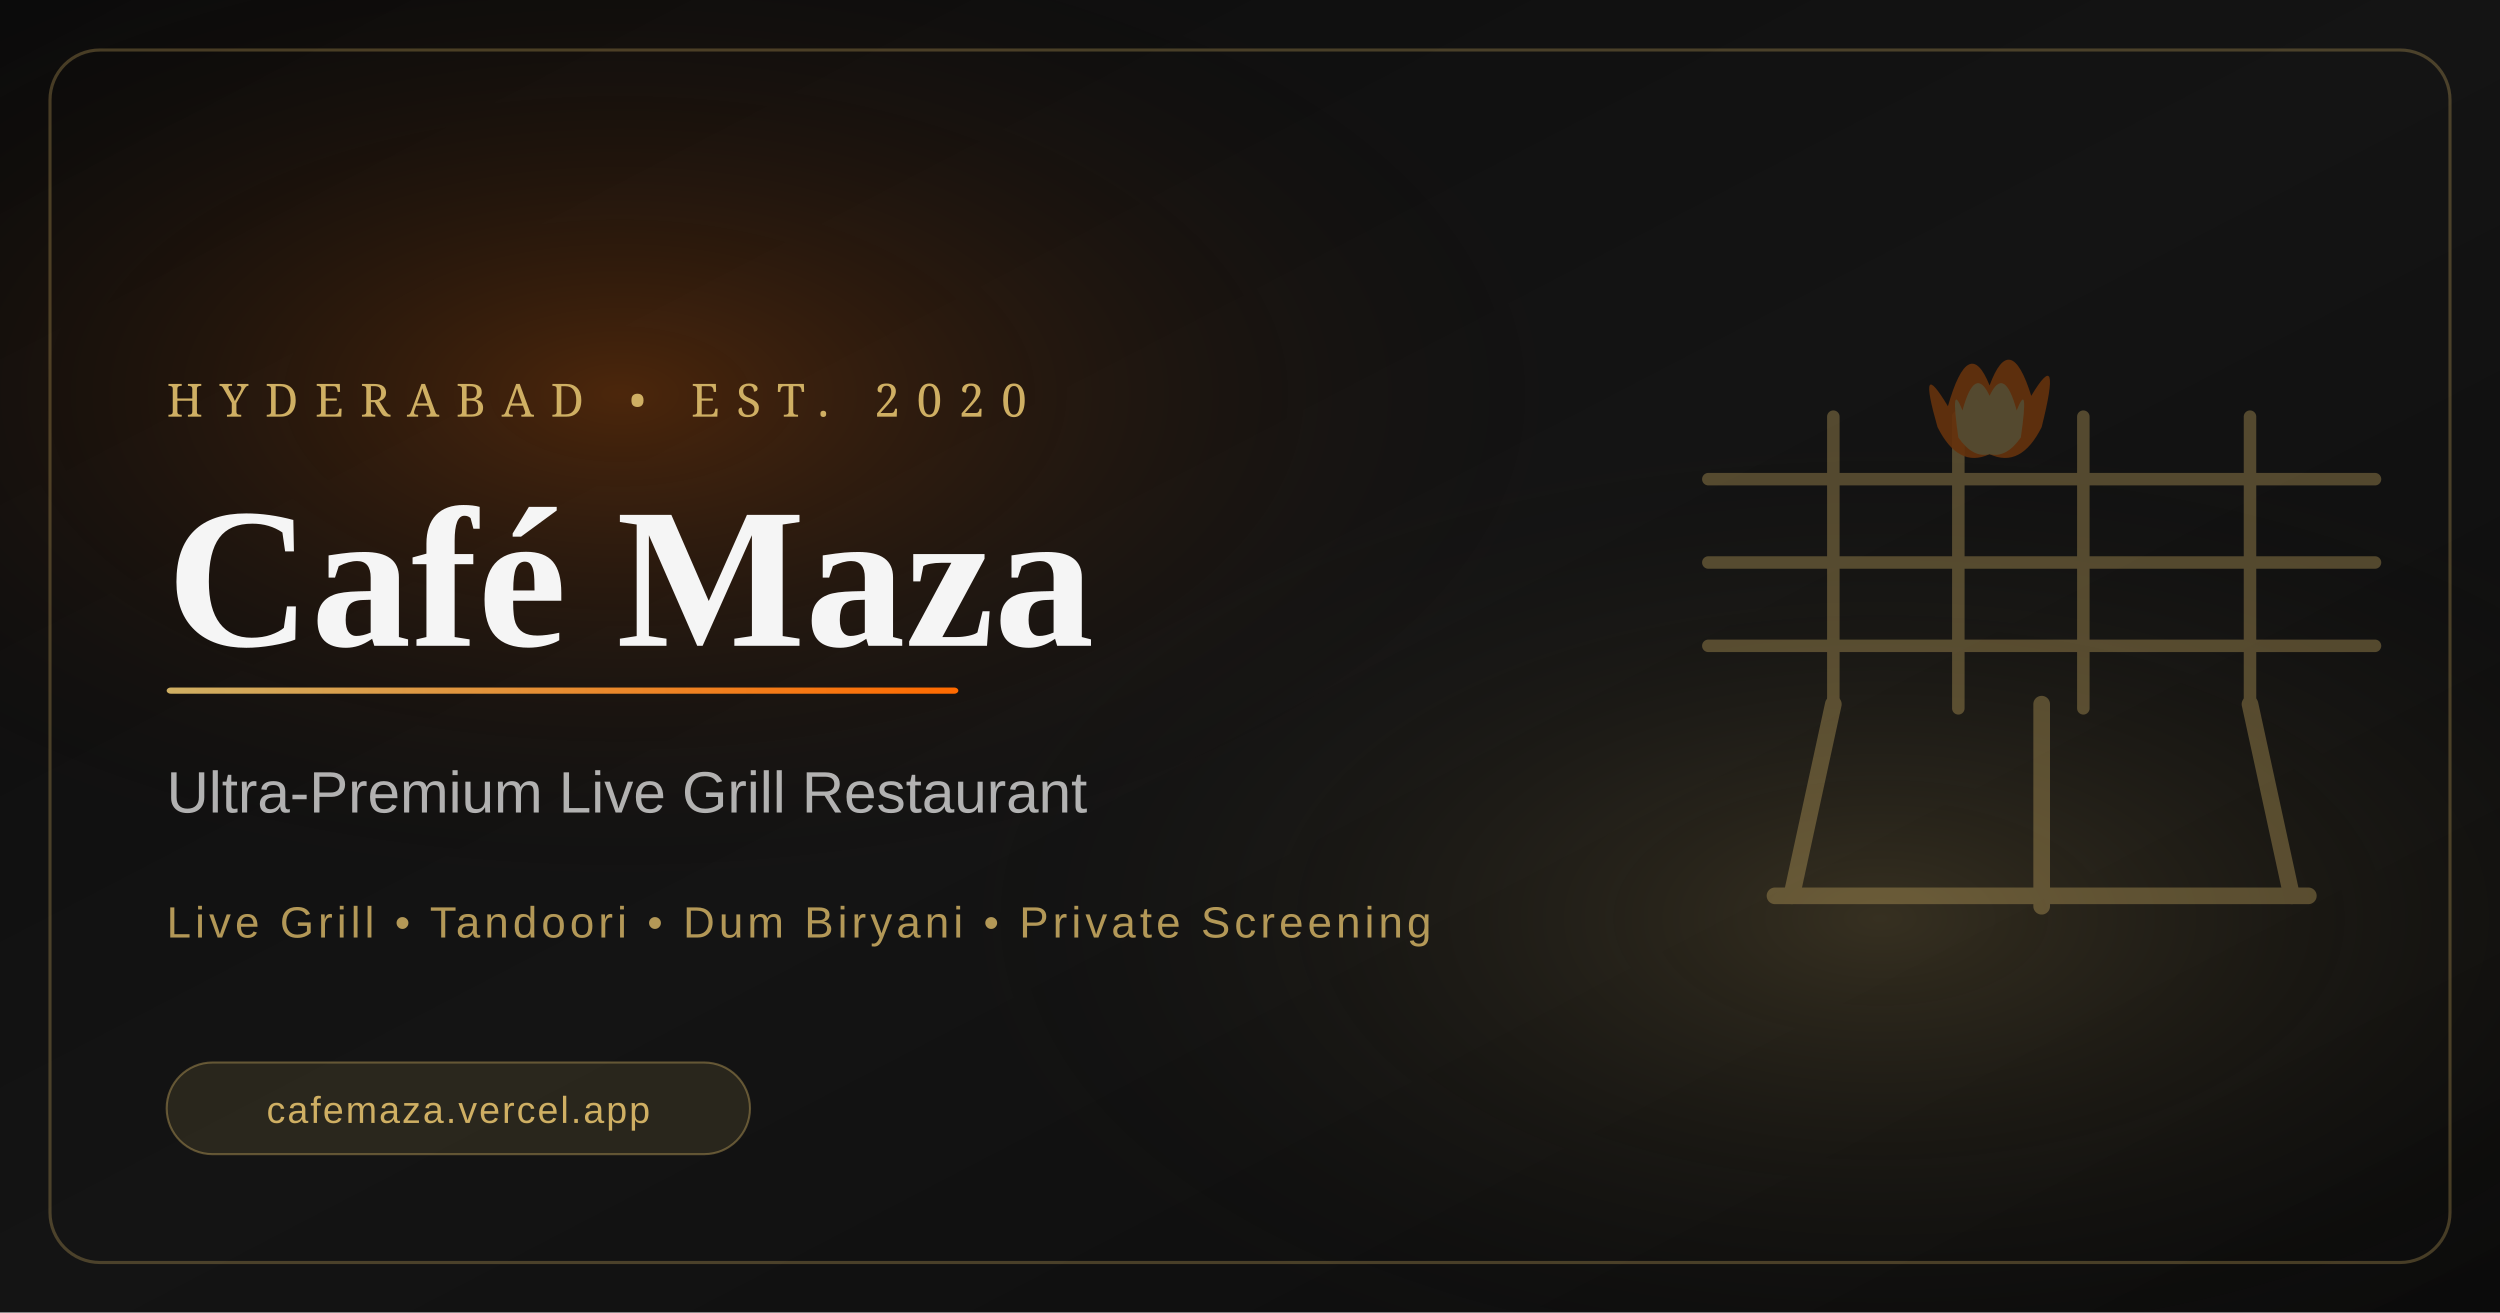
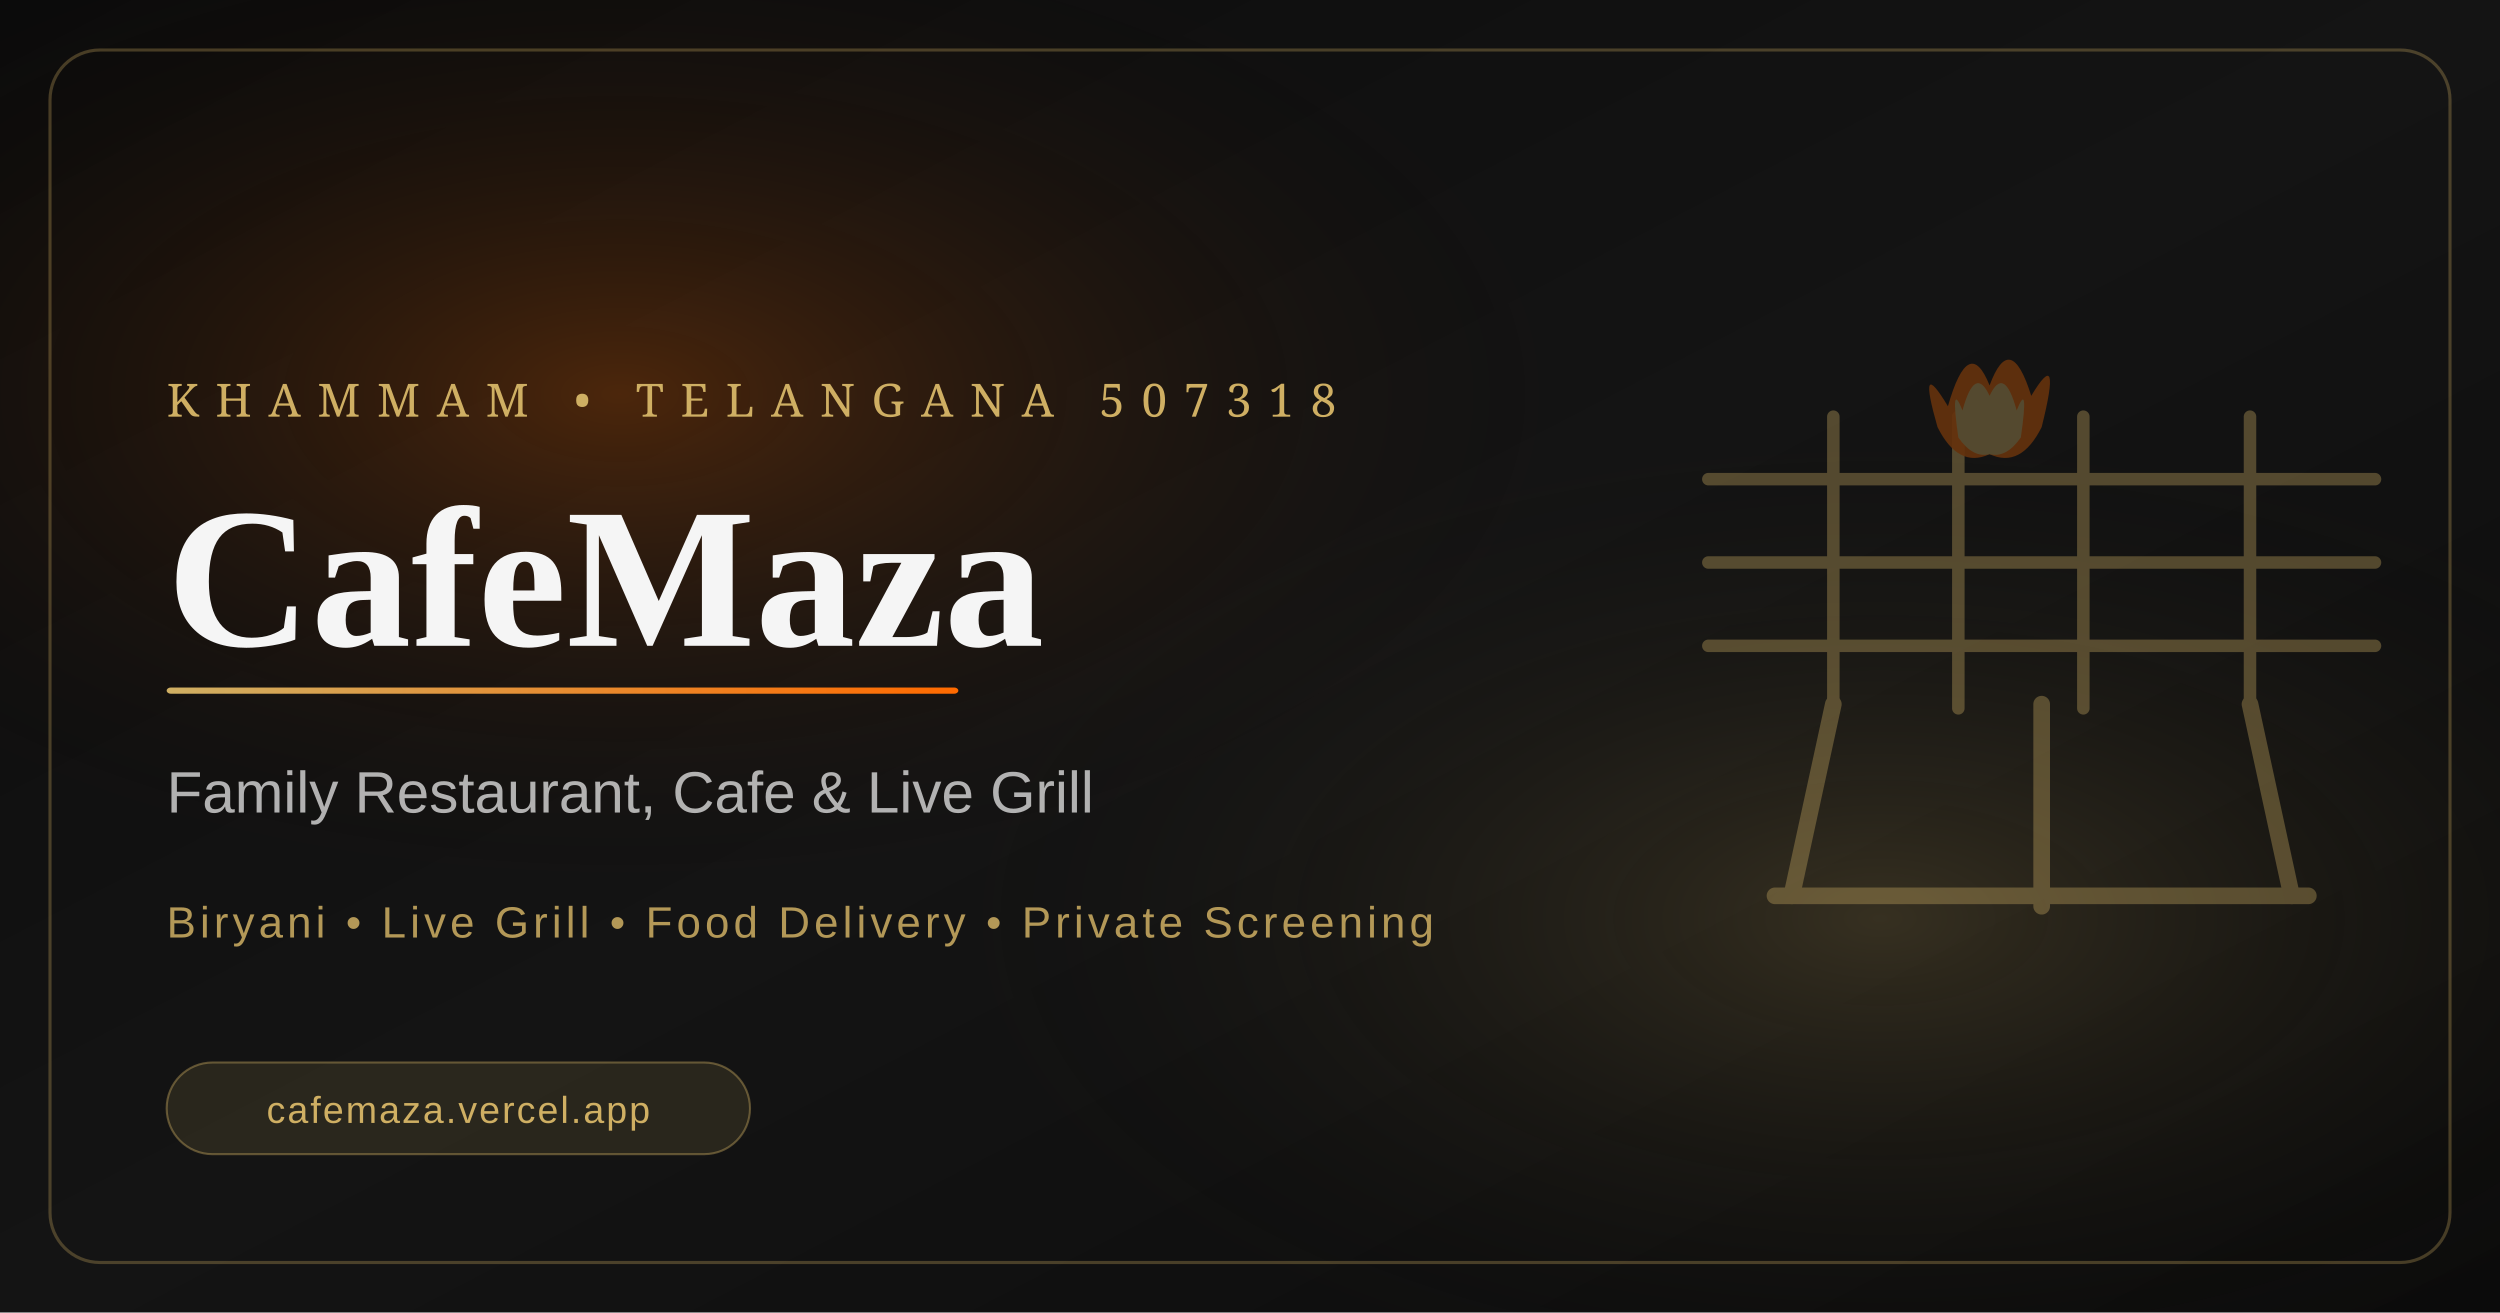
<svg xmlns="http://www.w3.org/2000/svg" width="1200" height="630" viewBox="0 0 1200 630">
  <defs>
    <linearGradient id="bg" x1="0" y1="0" x2="1" y2="1">
      <stop offset="0%" stop-color="#0B0B0B" />
      <stop offset="50%" stop-color="#141414" />
      <stop offset="100%" stop-color="#0B0B0B" />
    </linearGradient>
    <radialGradient id="glow1" cx="25%" cy="30%" r="40%">
      <stop offset="0%" stop-color="#FF6A00" stop-opacity="0.25" />
      <stop offset="100%" stop-color="transparent" />
    </radialGradient>
    <radialGradient id="glow2" cx="75%" cy="70%" r="40%">
      <stop offset="0%" stop-color="#CFAF63" stop-opacity="0.2" />
      <stop offset="100%" stop-color="transparent" />
    </radialGradient>
    <linearGradient id="goldGrad" x1="0" y1="0" x2="1" y2="0">
      <stop offset="0%" stop-color="#CFAF63" />
      <stop offset="100%" stop-color="#FF6A00" />
    </linearGradient>
  </defs>
  <rect width="1200" height="630" fill="url(#bg)" />
  <rect width="1200" height="630" fill="url(#glow1)" />
  <rect width="1200" height="630" fill="url(#glow2)" />
  <rect x="24" y="24" width="1152" height="582" rx="24" fill="none" stroke="#CFAF63" stroke-width="1.5" stroke-opacity="0.3" />
  <g transform="translate(780, 150)" opacity="0.35">
    <line x1="40" y1="80" x2="360" y2="80" stroke="#CFAF63" stroke-width="6" stroke-linecap="round" />
    <line x1="40" y1="120" x2="360" y2="120" stroke="#CFAF63" stroke-width="6" stroke-linecap="round" />
    <line x1="40" y1="160" x2="360" y2="160" stroke="#CFAF63" stroke-width="6" stroke-linecap="round" />
    <line x1="100" y1="50" x2="100" y2="190" stroke="#CFAF63" stroke-width="6" stroke-linecap="round" />
    <line x1="160" y1="50" x2="160" y2="190" stroke="#CFAF63" stroke-width="6" stroke-linecap="round" />
    <line x1="220" y1="50" x2="220" y2="190" stroke="#CFAF63" stroke-width="6" stroke-linecap="round" />
    <line x1="300" y1="50" x2="300" y2="190" stroke="#CFAF63" stroke-width="6" stroke-linecap="round" />
    <path d="M 155 45 Q 165 10 175 35 Q 185 8 195 40 Q 210 15 200 55 Q 190 75 175 68 Q 160 75 150 55 Q 140 20 155 45 Z" fill="#FF6A00" opacity="0.9" />
    <path d="M 162 47 Q 168 25 175 40 Q 182 25 188 47 Q 194 32 190 60 Q 183 70 175 68 Q 167 70 160 60 Q 156 32 162 47 Z" fill="#CFAF63" />
    <line x1="100" y1="188" x2="80" y2="280" stroke="#CFAF63" stroke-width="8" stroke-linecap="round" />
    <line x1="300" y1="188" x2="320" y2="280" stroke="#CFAF63" stroke-width="8" stroke-linecap="round" />
    <line x1="200" y1="188" x2="200" y2="285" stroke="#CFAF63" stroke-width="8" stroke-linecap="round" />
    <line x1="72" y1="280" x2="328" y2="280" stroke="#CFAF63" stroke-width="8" stroke-linecap="round" />
  </g>
-   <text x="80" y="200" font-family="Georgia, serif" font-size="22" fill="#CFAF63" letter-spacing="8" text-anchor="start" font-weight="400">HYDERABAD • EST. 2020</text>
-   <text x="80" y="310" font-family="Georgia, 'Times New Roman', serif" font-size="96" fill="#F5F5F5" font-weight="700" text-anchor="start">Café Maza</text>
+   <text x="80" y="200" font-family="Georgia, serif" font-size="22" fill="#CFAF63" letter-spacing="8" text-anchor="start" font-weight="400">KHAMMAM • TELANGANA 507318</text>
+   <text x="80" y="310" font-family="Georgia, 'Times New Roman', serif" font-size="96" fill="#F5F5F5" font-weight="700" text-anchor="start">CafeMaza</text>
  <rect x="80" y="330" width="380" height="3" rx="2" fill="url(#goldGrad)" />
-   <text x="80" y="390" font-family="Arial, sans-serif" font-size="28" fill="#F5F5F5" fill-opacity="0.7" text-anchor="start">Ultra-Premium Live Grill Restaurant</text>
-   <text x="80" y="450" font-family="Arial, sans-serif" font-size="21" fill="#CFAF63" fill-opacity="0.85" letter-spacing="2">Live Grill  •  Tandoori  •  Dum Biryani  •  Private Screening</text>
+   <text x="80" y="390" font-family="Arial, sans-serif" font-size="28" fill="#F5F5F5" fill-opacity="0.7" text-anchor="start">Family Restaurant, Cafe &amp; Live Grill</text>
+   <text x="80" y="450" font-family="Arial, sans-serif" font-size="21" fill="#CFAF63" fill-opacity="0.85" letter-spacing="2">Biryani  •  Live Grill  •  Food Delivery  •  Private Screening</text>
  <rect x="80" y="510" width="280" height="44" rx="22" fill="#CFAF63" fill-opacity="0.12" stroke="#CFAF63" stroke-width="1" stroke-opacity="0.4" />
  <text x="220" y="539" font-family="Arial, sans-serif" font-size="18" fill="#CFAF63" text-anchor="middle" letter-spacing="1">cafemaza.vercel.app</text>
</svg>
